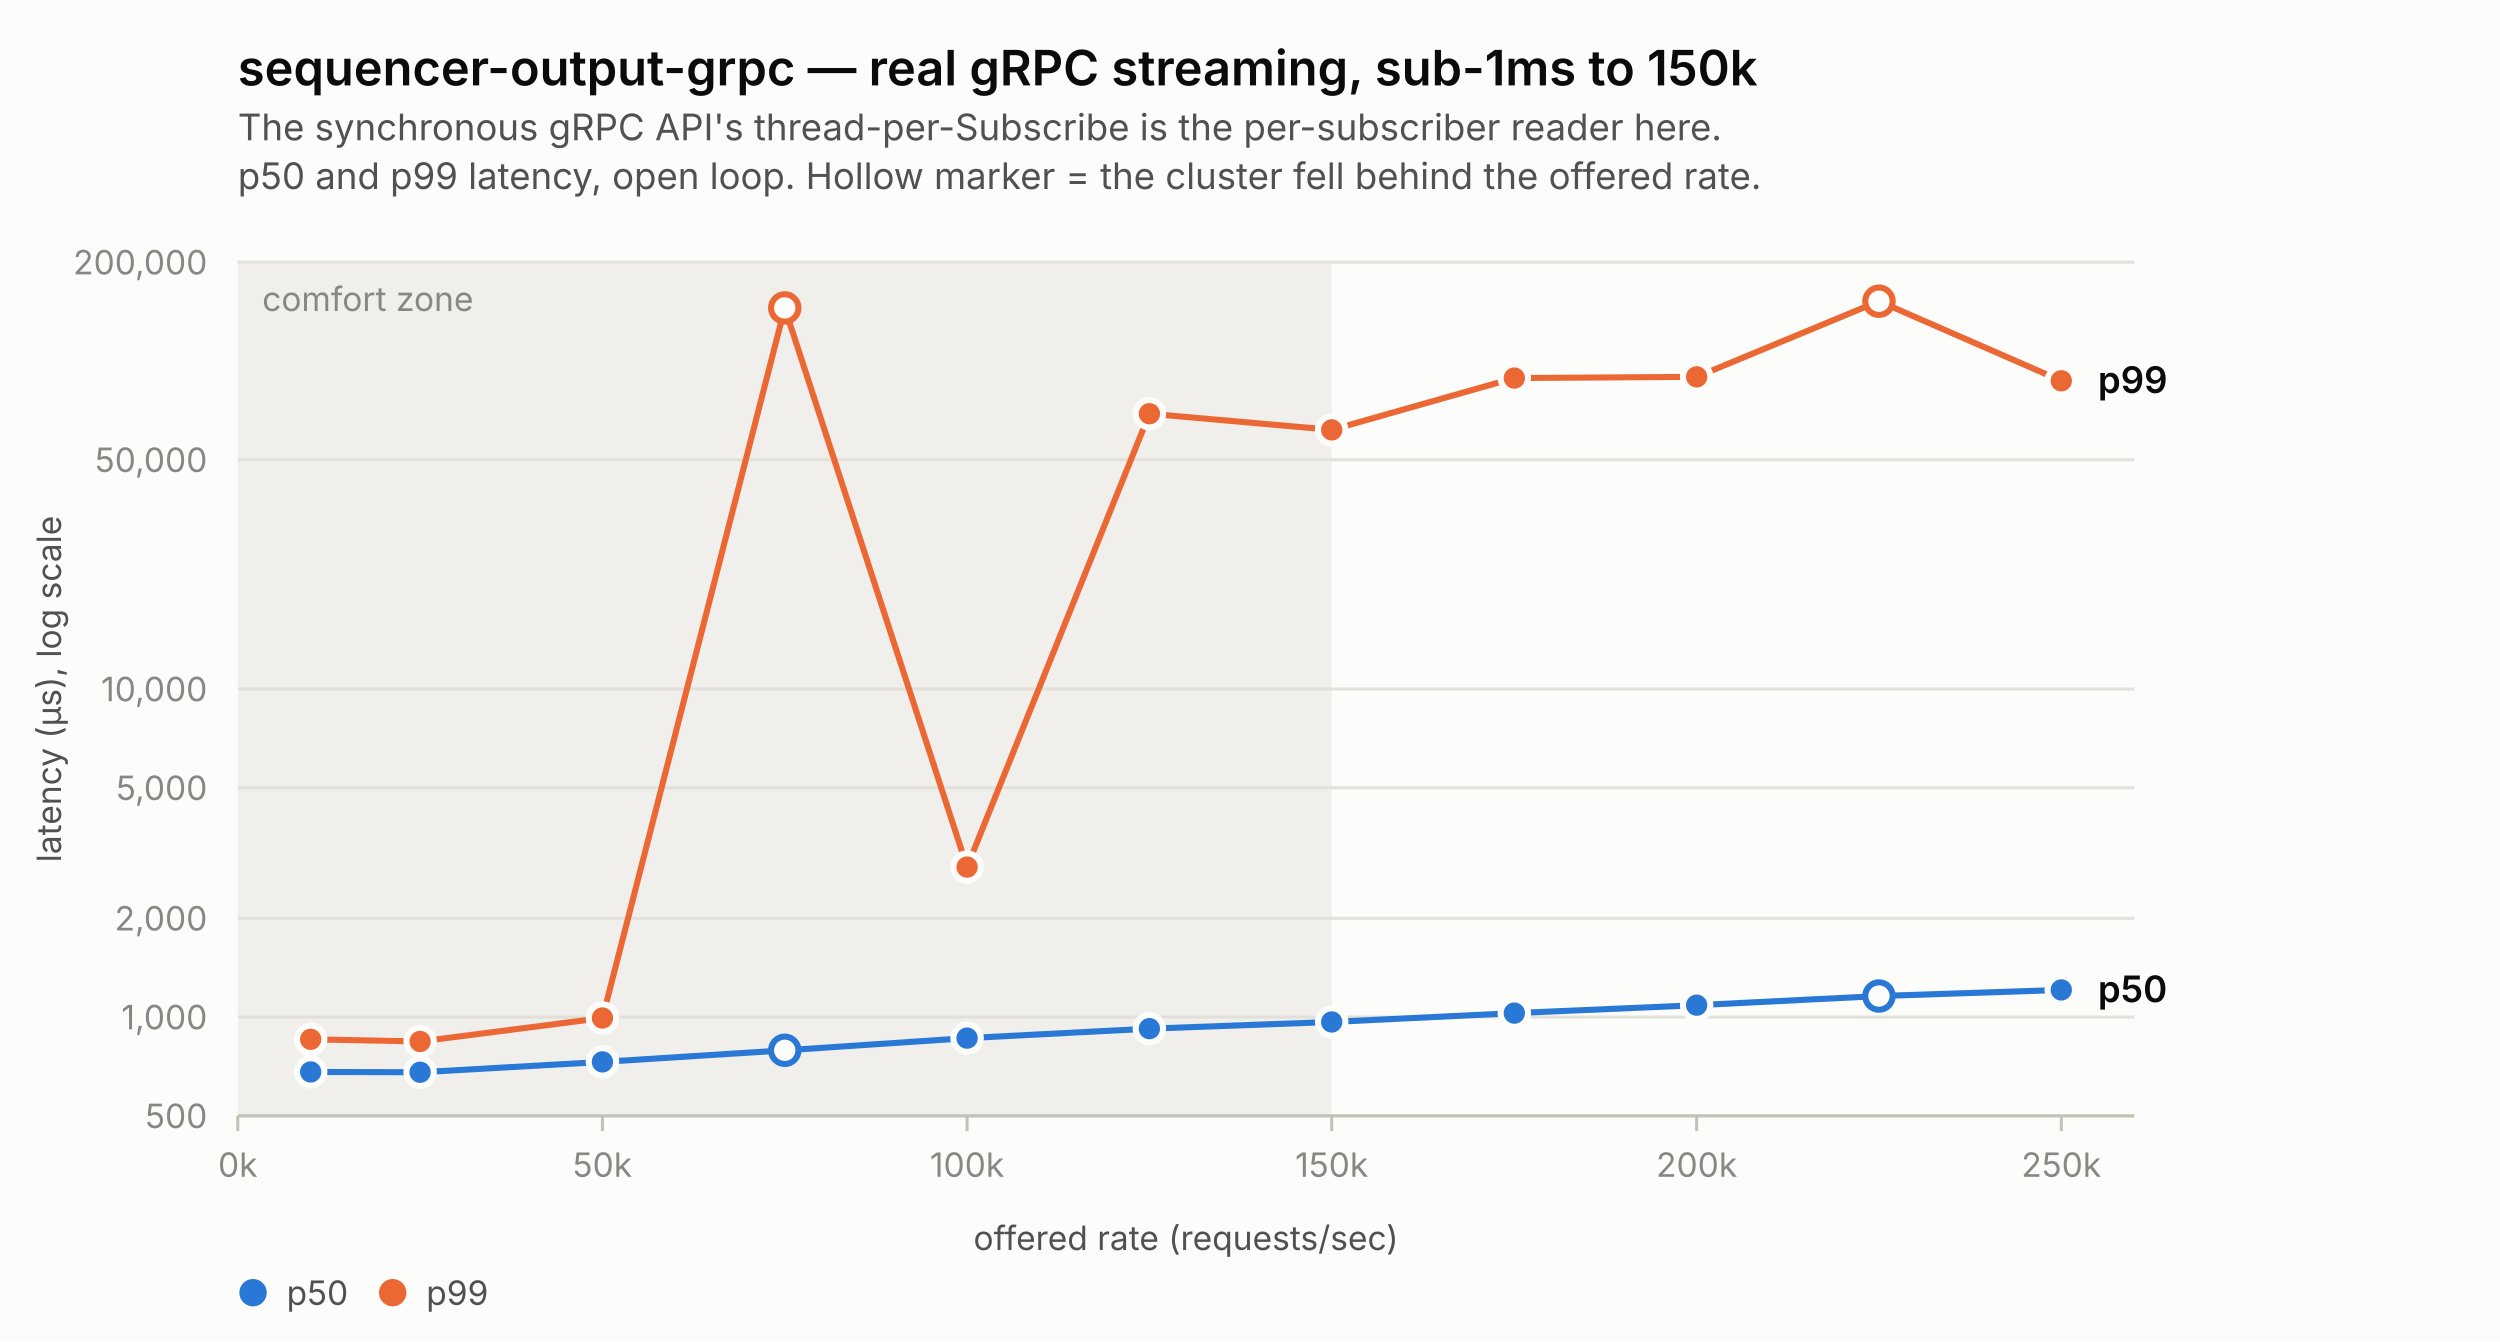
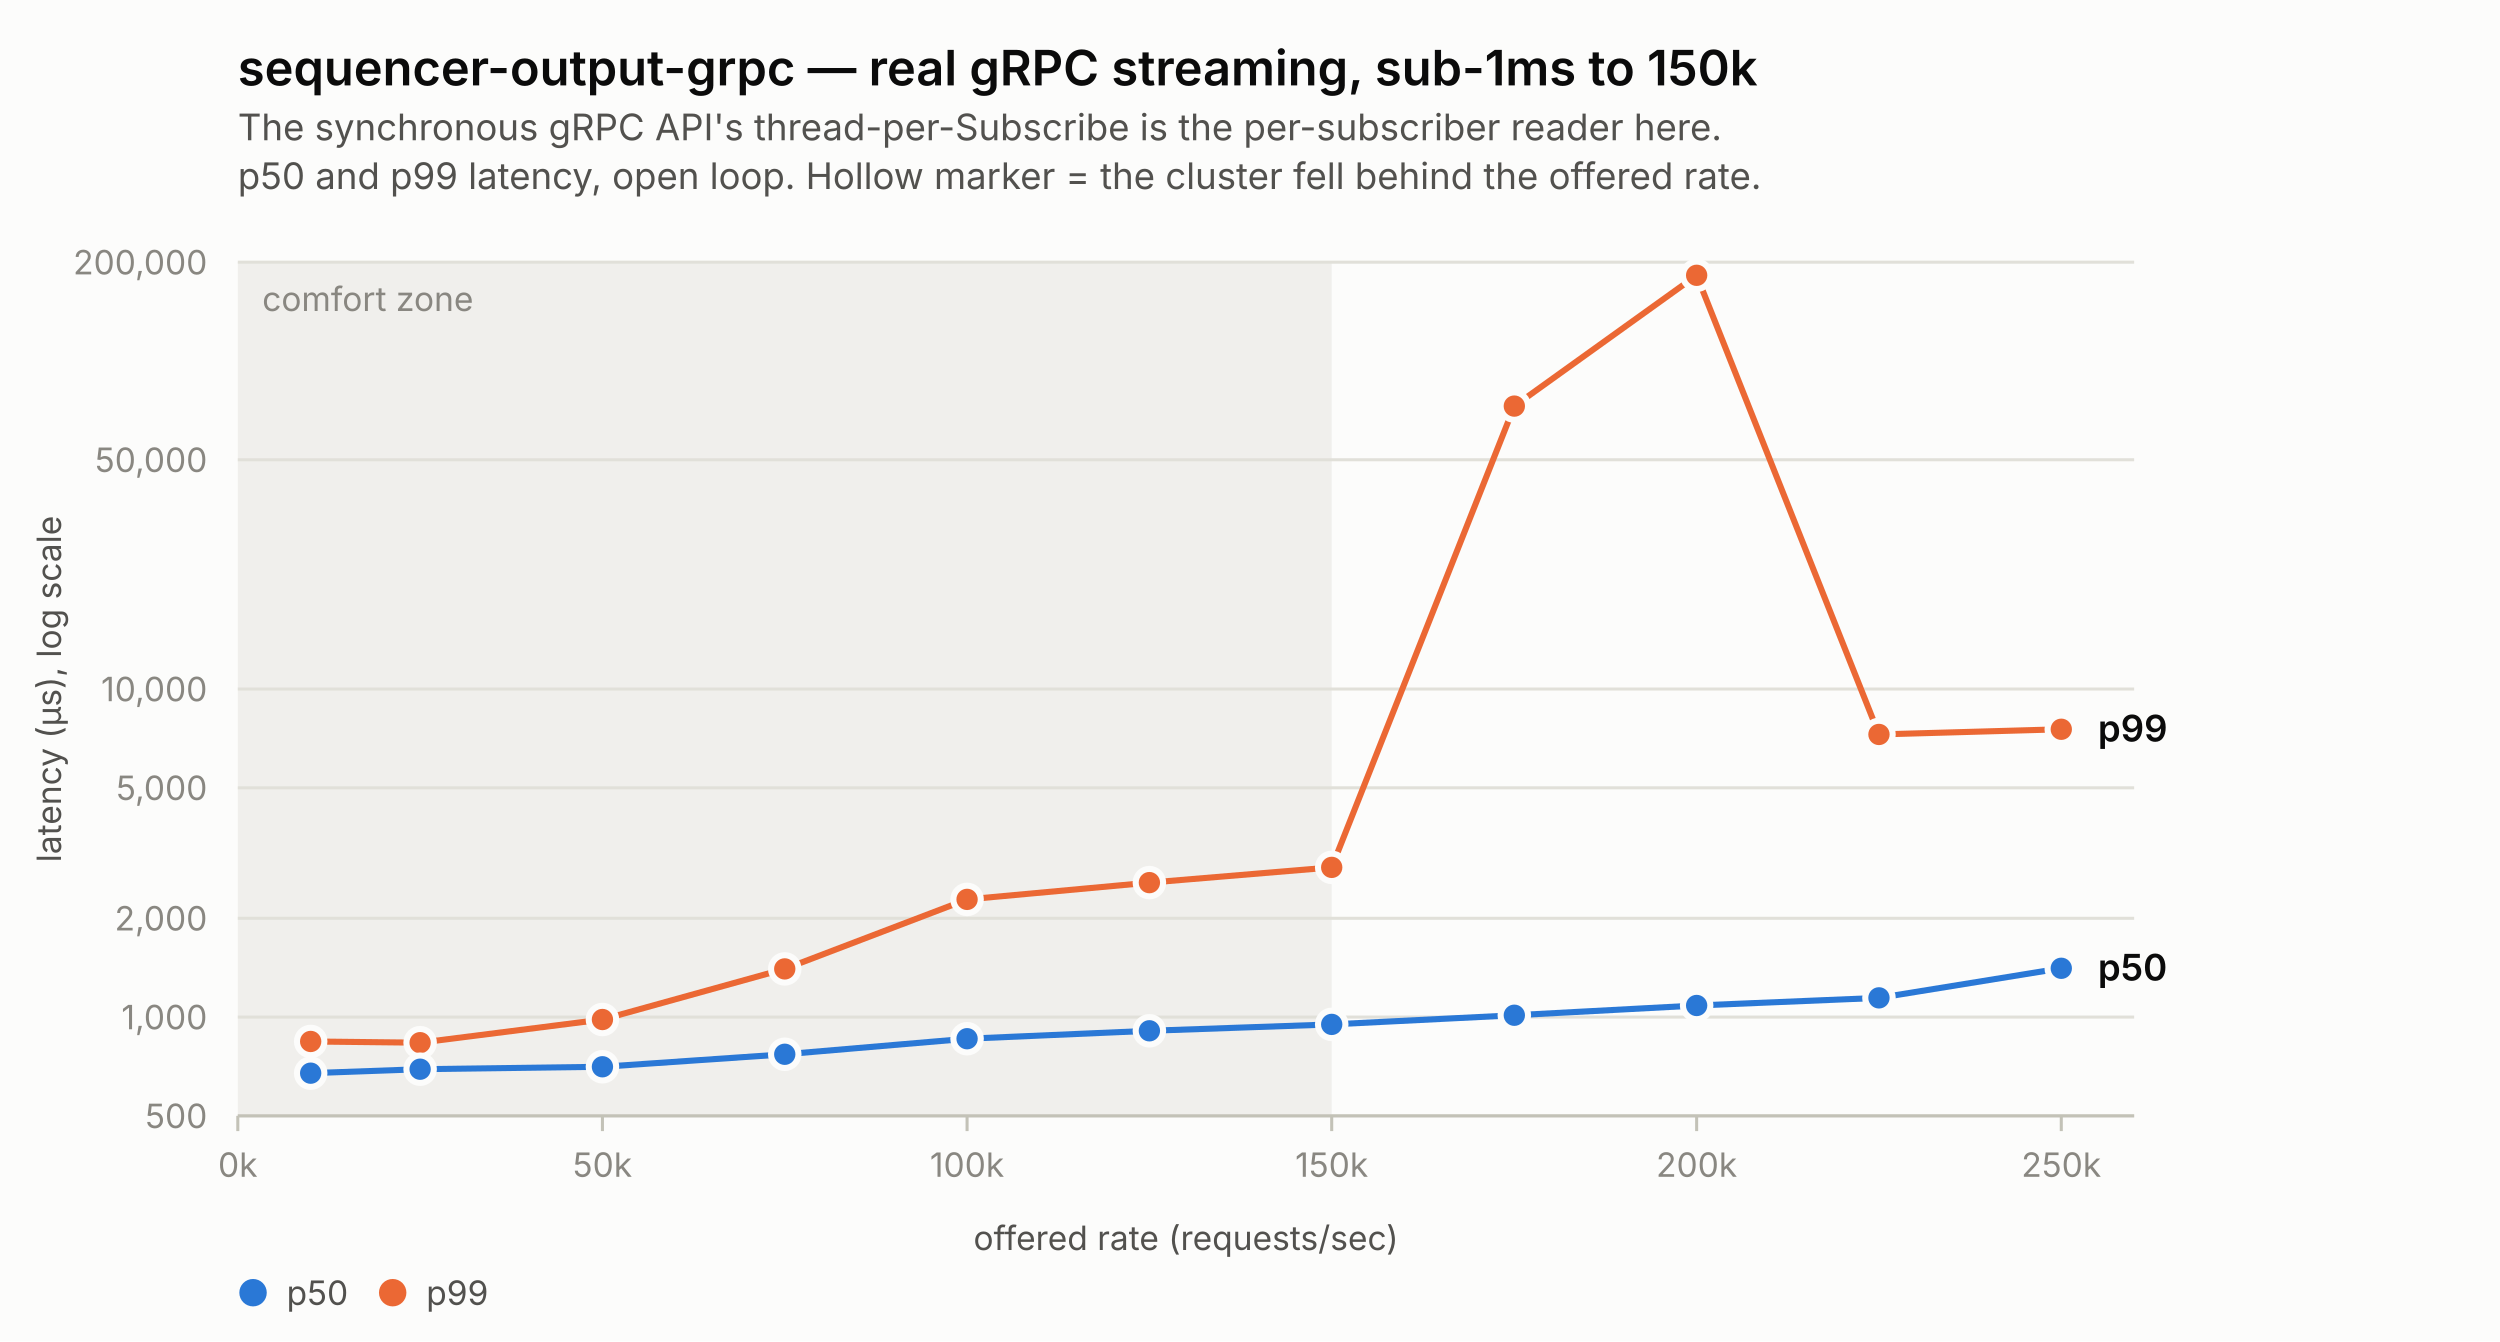
<svg xmlns="http://www.w3.org/2000/svg" width="820" height="440" viewBox="0 0 820 440" font-family="system-ui,-apple-system,&quot;Segoe UI&quot;,sans-serif" role="img" aria-label="sequencer-output-grpc — real gRPC streaming, sub-1ms to 150k">
  <rect width="820" height="440" fill="#fcfcfb" />
  <text x="78" y="28" font-size="16" font-weight="600" fill="#0b0b0b">sequencer-output-grpc — real gRPC streaming, sub-1ms to 150k</text>
  <text x="78" y="46" font-size="12" fill="#52514e">The synchronous gRPC API's thread-per-Subscribe is the per-subscriber reader here.</text>
  <text x="78" y="62" font-size="12" fill="#52514e">p50 and p99 latency, open loop. Hollow marker = the cluster fell behind the offered rate.</text>
  <rect x="78" y="86" width="358.8" height="280" fill="#f0efec" />
  <text x="86" y="102" font-size="11" fill="#898781">comfort zone</text>
  <line x1="78" y1="366.0" x2="700" y2="366.0" stroke="#e1e0d9" stroke-width="1" />
  <text x="68" y="370.0" font-size="11" fill="#898781" text-anchor="end">500</text>
  <line x1="78" y1="333.6" x2="700" y2="333.6" stroke="#e1e0d9" stroke-width="1" />
  <text x="68" y="337.6" font-size="11" fill="#898781" text-anchor="end">1,000</text>
  <line x1="78" y1="301.2" x2="700" y2="301.2" stroke="#e1e0d9" stroke-width="1" />
  <text x="68" y="305.2" font-size="11" fill="#898781" text-anchor="end">2,000</text>
  <line x1="78" y1="258.4" x2="700" y2="258.4" stroke="#e1e0d9" stroke-width="1" />
  <text x="68" y="262.4" font-size="11" fill="#898781" text-anchor="end">5,000</text>
  <line x1="78" y1="226.0" x2="700" y2="226.0" stroke="#e1e0d9" stroke-width="1" />
  <text x="68" y="230.0" font-size="11" fill="#898781" text-anchor="end">10,000</text>
  <line x1="78" y1="150.8" x2="700" y2="150.8" stroke="#e1e0d9" stroke-width="1" />
  <text x="68" y="154.8" font-size="11" fill="#898781" text-anchor="end">50,000</text>
  <line x1="78" y1="86.0" x2="700" y2="86.0" stroke="#e1e0d9" stroke-width="1" />
  <text x="68" y="90.0" font-size="11" fill="#898781" text-anchor="end">200,000</text>
  <text x="20" y="226" font-size="11" fill="#52514e" text-anchor="middle" transform="rotate(-90 20 226)">latency (µs), log scale</text>
  <line x1="78" y1="366" x2="700" y2="366" stroke="#c3c2b7" stroke-width="1" />
  <line x1="78.0" y1="366" x2="78.0" y2="371" stroke="#c3c2b7" stroke-width="1" />
  <text x="78.0" y="386" font-size="11" fill="#898781" text-anchor="middle">0k</text>
  <line x1="197.6" y1="366" x2="197.6" y2="371" stroke="#c3c2b7" stroke-width="1" />
  <text x="197.6" y="386" font-size="11" fill="#898781" text-anchor="middle">50k</text>
  <line x1="317.2" y1="366" x2="317.2" y2="371" stroke="#c3c2b7" stroke-width="1" />
  <text x="317.2" y="386" font-size="11" fill="#898781" text-anchor="middle">100k</text>
  <line x1="436.8" y1="366" x2="436.8" y2="371" stroke="#c3c2b7" stroke-width="1" />
  <text x="436.8" y="386" font-size="11" fill="#898781" text-anchor="middle">150k</text>
  <line x1="556.5" y1="366" x2="556.5" y2="371" stroke="#c3c2b7" stroke-width="1" />
  <text x="556.5" y="386" font-size="11" fill="#898781" text-anchor="middle">200k</text>
  <line x1="676.1" y1="366" x2="676.1" y2="371" stroke="#c3c2b7" stroke-width="1" />
  <text x="676.1" y="386" font-size="11" fill="#898781" text-anchor="middle">250k</text>
  <text x="389" y="410" font-size="11" fill="#52514e" text-anchor="middle">offered rate (requests/sec)</text>
  <defs>
    <clipPath id="plot">
      <rect x="72" y="80" width="634" height="292" />
    </clipPath>
  </defs>
  <g clip-path="url(#plot)">
-     <path d="M101.9,340.9 L137.8,341.6 L197.6,333.9 L257.4,101.0 L317.2,284.4 L377.0,135.7 L436.8,141.0 L496.7,124.0 L556.5,123.6 L616.3,98.8 L676.1,124.9" fill="none" stroke="#eb6834" stroke-width="2" stroke-linejoin="round" stroke-linecap="round" />
-     <circle cx="101.9" cy="340.9" r="4.5" fill="#eb6834" stroke="#fcfcfb" stroke-width="2" />
-     <circle cx="137.8" cy="341.6" r="4.5" fill="#eb6834" stroke="#fcfcfb" stroke-width="2" />
-     <circle cx="197.6" cy="333.9" r="4.5" fill="#eb6834" stroke="#fcfcfb" stroke-width="2" />
-     <circle cx="257.4" cy="101.0" r="4.5" fill="#fcfcfb" stroke="#eb6834" stroke-width="2" />
-     <circle cx="317.2" cy="284.4" r="4.5" fill="#eb6834" stroke="#fcfcfb" stroke-width="2" />
-     <circle cx="377.0" cy="135.7" r="4.5" fill="#eb6834" stroke="#fcfcfb" stroke-width="2" />
-     <circle cx="436.8" cy="141.0" r="4.5" fill="#eb6834" stroke="#fcfcfb" stroke-width="2" />
-     <circle cx="496.7" cy="124.0" r="4.5" fill="#eb6834" stroke="#fcfcfb" stroke-width="2" />
-     <circle cx="556.5" cy="123.6" r="4.5" fill="#eb6834" stroke="#fcfcfb" stroke-width="2" />
-     <circle cx="616.3" cy="98.8" r="4.5" fill="#fcfcfb" stroke="#eb6834" stroke-width="2" />
-     <circle cx="676.1" cy="124.9" r="4.5" fill="#eb6834" stroke="#fcfcfb" stroke-width="2" />
-     <path d="M101.9,351.6 L137.8,351.7 L197.6,348.3 L257.4,344.5 L317.2,340.5 L377.0,337.4 L436.8,335.2 L496.7,332.3 L556.5,329.7 L616.3,326.7 L676.1,324.7" fill="none" stroke="#2a78d6" stroke-width="2" stroke-linejoin="round" stroke-linecap="round" />
-     <circle cx="101.9" cy="351.6" r="4.5" fill="#2a78d6" stroke="#fcfcfb" stroke-width="2" />
-     <circle cx="137.8" cy="351.7" r="4.5" fill="#2a78d6" stroke="#fcfcfb" stroke-width="2" />
-     <circle cx="197.6" cy="348.3" r="4.5" fill="#2a78d6" stroke="#fcfcfb" stroke-width="2" />
-     <circle cx="257.4" cy="344.5" r="4.5" fill="#fcfcfb" stroke="#2a78d6" stroke-width="2" />
-     <circle cx="317.2" cy="340.5" r="4.5" fill="#2a78d6" stroke="#fcfcfb" stroke-width="2" />
-     <circle cx="377.0" cy="337.4" r="4.5" fill="#2a78d6" stroke="#fcfcfb" stroke-width="2" />
-     <circle cx="436.8" cy="335.2" r="4.5" fill="#2a78d6" stroke="#fcfcfb" stroke-width="2" />
-     <circle cx="496.7" cy="332.3" r="4.5" fill="#2a78d6" stroke="#fcfcfb" stroke-width="2" />
-     <circle cx="556.5" cy="329.7" r="4.5" fill="#2a78d6" stroke="#fcfcfb" stroke-width="2" />
-     <circle cx="616.3" cy="326.7" r="4.5" fill="#fcfcfb" stroke="#2a78d6" stroke-width="2" />
-     <circle cx="676.1" cy="324.7" r="4.5" fill="#2a78d6" stroke="#fcfcfb" stroke-width="2" />
+     <path d="M101.9,341.6 L137.8,342.0 L197.6,334.4 L257.4,317.8 L317.2,295.0 L377.0,289.5 L436.8,284.5 L496.7,133.2 L556.5,90.3 L616.3,240.9 L676.1,239.2" fill="none" stroke="#eb6834" stroke-width="2" stroke-linejoin="round" stroke-linecap="round" />
+     <circle cx="101.9" cy="341.6" r="4.5" fill="#eb6834" stroke="#fcfcfb" stroke-width="2" />
+     <circle cx="137.8" cy="342.0" r="4.5" fill="#eb6834" stroke="#fcfcfb" stroke-width="2" />
+     <circle cx="197.6" cy="334.4" r="4.5" fill="#eb6834" stroke="#fcfcfb" stroke-width="2" />
+     <circle cx="257.4" cy="317.8" r="4.5" fill="#eb6834" stroke="#fcfcfb" stroke-width="2" />
+     <circle cx="317.2" cy="295.0" r="4.5" fill="#eb6834" stroke="#fcfcfb" stroke-width="2" />
+     <circle cx="377.0" cy="289.5" r="4.5" fill="#eb6834" stroke="#fcfcfb" stroke-width="2" />
+     <circle cx="436.8" cy="284.5" r="4.5" fill="#eb6834" stroke="#fcfcfb" stroke-width="2" />
+     <circle cx="496.7" cy="133.2" r="4.5" fill="#eb6834" stroke="#fcfcfb" stroke-width="2" />
+     <circle cx="556.5" cy="90.3" r="4.5" fill="#eb6834" stroke="#fcfcfb" stroke-width="2" />
+     <circle cx="616.3" cy="240.9" r="4.5" fill="#eb6834" stroke="#fcfcfb" stroke-width="2" />
+     <circle cx="676.1" cy="239.2" r="4.5" fill="#eb6834" stroke="#fcfcfb" stroke-width="2" />
+     <path d="M101.9,352.0 L137.8,350.7 L197.6,349.9 L257.4,345.8 L317.2,340.7 L377.0,338.1 L436.8,336.0 L496.7,333.0 L556.5,329.8 L616.3,327.3 L676.1,317.6" fill="none" stroke="#2a78d6" stroke-width="2" stroke-linejoin="round" stroke-linecap="round" />
+     <circle cx="101.9" cy="352.0" r="4.5" fill="#2a78d6" stroke="#fcfcfb" stroke-width="2" />
+     <circle cx="137.8" cy="350.7" r="4.5" fill="#2a78d6" stroke="#fcfcfb" stroke-width="2" />
+     <circle cx="197.6" cy="349.9" r="4.5" fill="#2a78d6" stroke="#fcfcfb" stroke-width="2" />
+     <circle cx="257.4" cy="345.8" r="4.5" fill="#2a78d6" stroke="#fcfcfb" stroke-width="2" />
+     <circle cx="317.2" cy="340.7" r="4.5" fill="#2a78d6" stroke="#fcfcfb" stroke-width="2" />
+     <circle cx="377.0" cy="338.1" r="4.5" fill="#2a78d6" stroke="#fcfcfb" stroke-width="2" />
+     <circle cx="436.8" cy="336.0" r="4.5" fill="#2a78d6" stroke="#fcfcfb" stroke-width="2" />
+     <circle cx="496.7" cy="333.0" r="4.5" fill="#2a78d6" stroke="#fcfcfb" stroke-width="2" />
+     <circle cx="556.5" cy="329.8" r="4.5" fill="#2a78d6" stroke="#fcfcfb" stroke-width="2" />
+     <circle cx="616.3" cy="327.3" r="4.5" fill="#2a78d6" stroke="#fcfcfb" stroke-width="2" />
+     <circle cx="676.1" cy="317.6" r="4.5" fill="#2a78d6" stroke="#fcfcfb" stroke-width="2" />
  </g>
-   <text x="688.1" y="128.9" font-size="12" font-weight="600" fill="#0b0b0b">p99</text>
-   <text x="688.1" y="328.7" font-size="12" font-weight="600" fill="#0b0b0b">p50</text>
+   <text x="688.1" y="243.2" font-size="12" font-weight="600" fill="#0b0b0b">p99</text>
+   <text x="688.1" y="321.6" font-size="12" font-weight="600" fill="#0b0b0b">p50</text>
  <circle cx="83" cy="424" r="4.5" fill="#2a78d6" />
  <text x="94" y="428" font-size="11" fill="#52514e">p50</text>
  <circle cx="128.8" cy="424" r="4.5" fill="#eb6834" />
  <text x="139.8" y="428" font-size="11" fill="#52514e">p99</text>
</svg>
